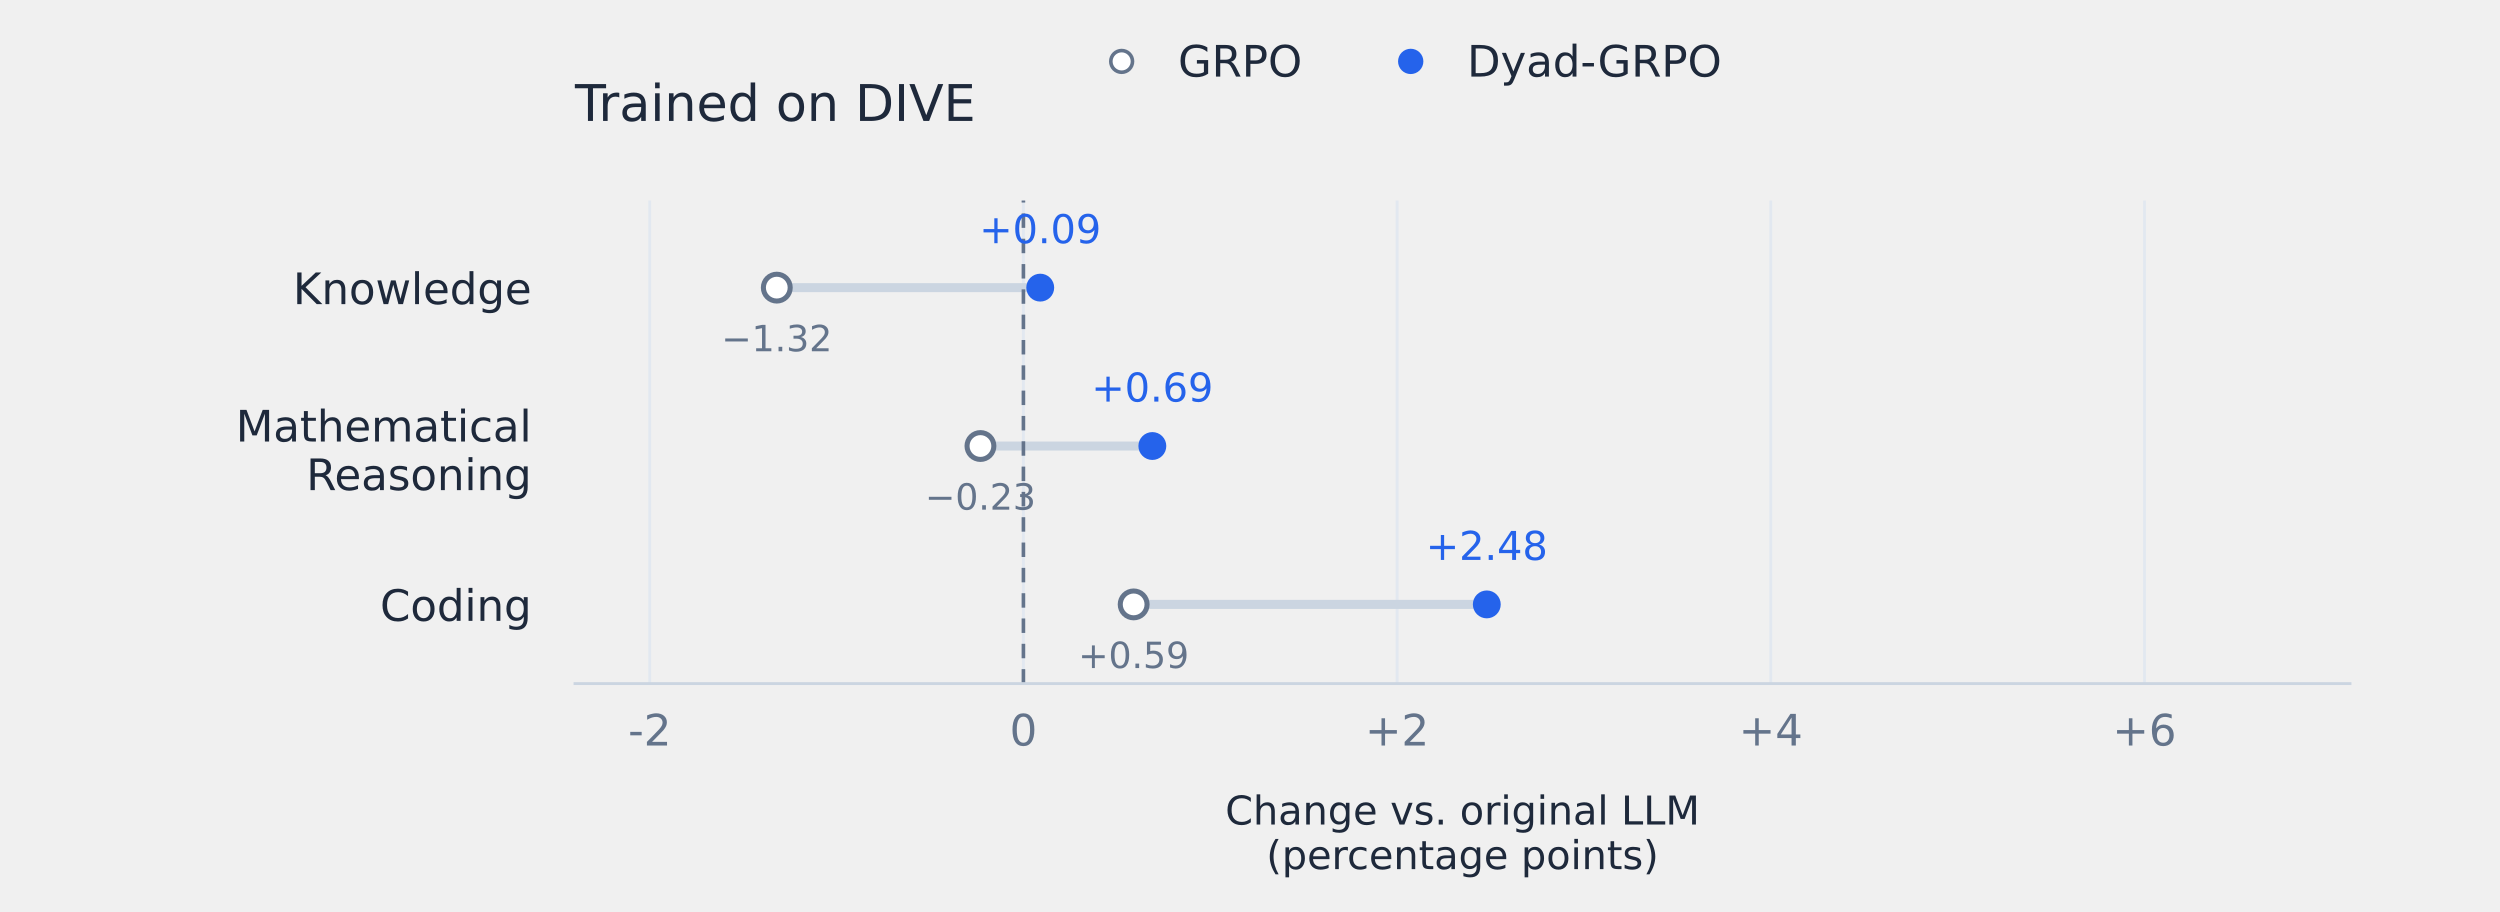
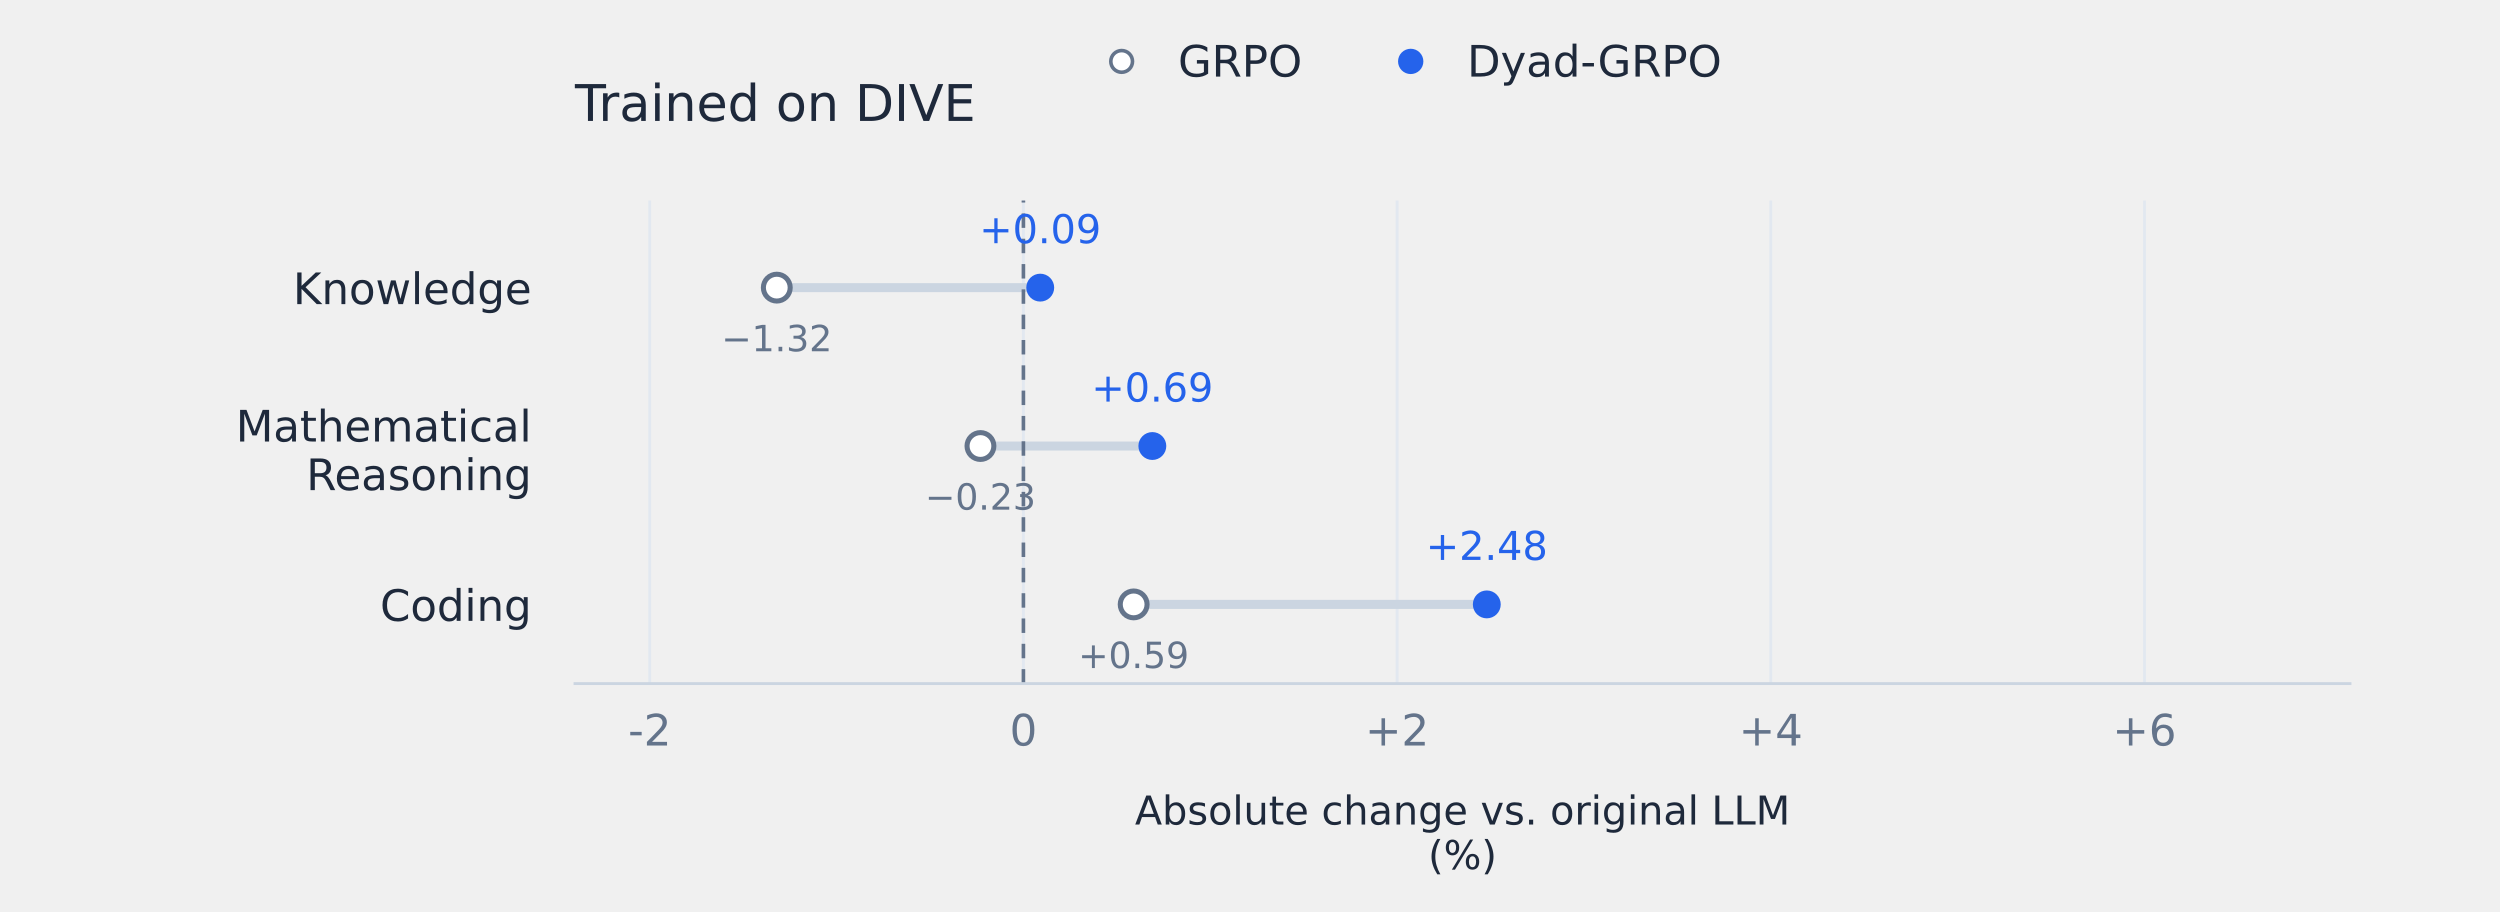
<svg xmlns="http://www.w3.org/2000/svg" xmlns:xlink="http://www.w3.org/1999/xlink" width="691.2pt" height="252pt" viewBox="0 0 691.2 252" version="1.1">
  <defs>
    <style type="text/css">*{stroke-linejoin: round; stroke-linecap: butt}</style>
  </defs>
  <g id="figure_1">
    <g id="patch_1">
      <path d="M 0 252 L 691.2 252 L 691.2 0 L 0 0 L 0 252 z " style="fill: none; opacity: 0" />
    </g>
    <g id="axes_1">
      <g id="patch_2">
        <path d="M 158.976 189 L 649.728 189 L 649.728 55.44 L 158.976 55.44 L 158.976 189 z " style="fill: none" />
      </g>
      <g id="matplotlib.axis_1">
        <g id="xtick_1">
          <g id="line2d_1">
            <path d="M 179.639 189 L 179.639 55.44 " clip-path="url(#pfd78120d51)" style="fill: none; stroke: #e2e8f0; stroke-width: 0.8; stroke-linecap: square" />
          </g>
          <g id="line2d_2" />
          <g id="text_1">
            <text style="font-size: 12px; font-family: 'DejaVu Sans', 'Arial', 'Bitstream Vera Sans', 'Computer Modern Sans Serif', 'Lucida Grande', 'Verdana', 'Geneva', 'Lucid', 'Helvetica', 'Avant Garde', sans-serif; text-anchor: middle; fill: #64748b" x="179.639" y="206.118" transform="rotate(-0 179.6392 206.1181)">-2</text>
          </g>
        </g>
        <g id="xtick_2">
          <g id="line2d_3">
            <path d="M 282.955 189 L 282.955 55.44 " clip-path="url(#pfd78120d51)" style="fill: none; stroke: #e2e8f0; stroke-width: 0.8; stroke-linecap: square" />
          </g>
          <g id="line2d_4" />
          <g id="text_2">
            <text style="font-size: 12px; font-family: 'DejaVu Sans', 'Arial', 'Bitstream Vera Sans', 'Computer Modern Sans Serif', 'Lucida Grande', 'Verdana', 'Geneva', 'Lucid', 'Helvetica', 'Avant Garde', sans-serif; text-anchor: middle; fill: #64748b" x="282.955" y="206.118" transform="rotate(-0 282.9555 206.1181)">0</text>
          </g>
        </g>
        <g id="xtick_3">
          <g id="line2d_5">
            <path d="M 386.272 189 L 386.272 55.44 " clip-path="url(#pfd78120d51)" style="fill: none; stroke: #e2e8f0; stroke-width: 0.8; stroke-linecap: square" />
          </g>
          <g id="line2d_6" />
          <g id="text_3">
            <text style="font-size: 12px; font-family: 'DejaVu Sans', 'Arial', 'Bitstream Vera Sans', 'Computer Modern Sans Serif', 'Lucida Grande', 'Verdana', 'Geneva', 'Lucid', 'Helvetica', 'Avant Garde', sans-serif; text-anchor: middle; fill: #64748b" x="386.272" y="206.118" transform="rotate(-0 386.2717 206.1181)">+2</text>
          </g>
        </g>
        <g id="xtick_4">
          <g id="line2d_7">
            <path d="M 489.588 189 L 489.588 55.44 " clip-path="url(#pfd78120d51)" style="fill: none; stroke: #e2e8f0; stroke-width: 0.8; stroke-linecap: square" />
          </g>
          <g id="line2d_8" />
          <g id="text_4">
            <text style="font-size: 12px; font-family: 'DejaVu Sans', 'Arial', 'Bitstream Vera Sans', 'Computer Modern Sans Serif', 'Lucida Grande', 'Verdana', 'Geneva', 'Lucid', 'Helvetica', 'Avant Garde', sans-serif; text-anchor: middle; fill: #64748b" x="489.588" y="206.118" transform="rotate(-0 489.5879 206.1181)">+4</text>
          </g>
        </g>
        <g id="xtick_5">
          <g id="line2d_9">
            <path d="M 592.904 189 L 592.904 55.44 " clip-path="url(#pfd78120d51)" style="fill: none; stroke: #e2e8f0; stroke-width: 0.8; stroke-linecap: square" />
          </g>
          <g id="line2d_10" />
          <g id="text_5">
            <text style="font-size: 12px; font-family: 'DejaVu Sans', 'Arial', 'Bitstream Vera Sans', 'Computer Modern Sans Serif', 'Lucida Grande', 'Verdana', 'Geneva', 'Lucid', 'Helvetica', 'Avant Garde', sans-serif; text-anchor: middle; fill: #64748b" x="592.904" y="206.118" transform="rotate(-0 592.9041 206.1181)">+6</text>
          </g>
        </g>
        <g id="text_6">
-           <text style="font-size: 11px; font-family: 'DejaVu Sans', 'Arial', 'Bitstream Vera Sans', 'Computer Modern Sans Serif', 'Lucida Grande', 'Verdana', 'Geneva', 'Lucid', 'Helvetica', 'Avant Garde', sans-serif; fill: #1e293b" transform="translate(338.749 227.972)">Change vs. original LLM</text>
-           <text style="font-size: 11px; font-family: 'DejaVu Sans', 'Arial', 'Bitstream Vera Sans', 'Computer Modern Sans Serif', 'Lucida Grande', 'Verdana', 'Geneva', 'Lucid', 'Helvetica', 'Avant Garde', sans-serif; fill: #1e293b" transform="translate(350.1108 240.2896)">(percentage points)</text>
+           <text style="font-size: 11px; font-family: 'DejaVu Sans', 'Arial', 'Bitstream Vera Sans', 'Computer Modern Sans Serif', 'Lucida Grande', 'Verdana', 'Geneva', 'Lucid', 'Helvetica', 'Avant Garde', sans-serif; fill: #1e293b" transform="translate(313.779 227.972)">Absolute change vs. original LLM</text>
+           <text style="font-size: 11px; font-family: 'DejaVu Sans', 'Arial', 'Bitstream Vera Sans', 'Computer Modern Sans Serif', 'Lucida Grande', 'Verdana', 'Geneva', 'Lucid', 'Helvetica', 'Avant Garde', sans-serif; fill: #1e293b" transform="translate(394.8344 240.2896)">(%)</text>
        </g>
      </g>
      <g id="matplotlib.axis_2">
        <g id="ytick_1">
          <g id="line2d_11" />
          <g id="text_7">
            <text style="font-size: 12px; font-family: 'DejaVu Sans', 'Arial', 'Bitstream Vera Sans', 'Computer Modern Sans Serif', 'Lucida Grande', 'Verdana', 'Geneva', 'Lucid', 'Helvetica', 'Avant Garde', sans-serif; text-anchor: end; fill: #1e293b" x="146.976" y="84.084" transform="rotate(-0 146.976 84.08365)">Knowledge</text>
          </g>
        </g>
        <g id="ytick_2">
          <g id="line2d_12" />
          <g id="text_8">
            <text style="font-size: 12px; font-family: 'DejaVu Sans', 'Arial', 'Bitstream Vera Sans', 'Computer Modern Sans Serif', 'Lucida Grande', 'Verdana', 'Geneva', 'Lucid', 'Helvetica', 'Avant Garde', sans-serif; fill: #1e293b" transform="translate(65.20913 122.0669)">Mathematical</text>
            <text style="font-size: 12px; font-family: 'DejaVu Sans', 'Arial', 'Bitstream Vera Sans', 'Computer Modern Sans Serif', 'Lucida Grande', 'Verdana', 'Geneva', 'Lucid', 'Helvetica', 'Avant Garde', sans-serif; fill: #1e293b" transform="translate(84.68475 135.5043)">Reasoning</text>
          </g>
        </g>
        <g id="ytick_3">
          <g id="line2d_13" />
          <g id="text_9">
            <text style="font-size: 12px; font-family: 'DejaVu Sans', 'Arial', 'Bitstream Vera Sans', 'Computer Modern Sans Serif', 'Lucida Grande', 'Verdana', 'Geneva', 'Lucid', 'Helvetica', 'Avant Garde', sans-serif; text-anchor: end; fill: #1e293b" x="146.976" y="171.664" transform="rotate(-0 146.976 171.664)">Coding</text>
          </g>
        </g>
      </g>
      <g id="line2d_14">
        <path d="M 214.767 79.525 L 287.605 79.525 " clip-path="url(#pfd78120d51)" style="fill: none; stroke: #cbd5e1; stroke-width: 2.5; stroke-linecap: square" />
      </g>
      <g id="line2d_15">
        <path d="M 271.074 123.315 L 318.6 123.315 " clip-path="url(#pfd78120d51)" style="fill: none; stroke: #cbd5e1; stroke-width: 2.5; stroke-linecap: square" />
      </g>
      <g id="line2d_16">
        <path d="M 313.434 167.105 L 411.068 167.105 " clip-path="url(#pfd78120d51)" style="fill: none; stroke: #cbd5e1; stroke-width: 2.5; stroke-linecap: square" />
      </g>
      <g id="line2d_17">
        <path d="M 282.955 189 L 282.955 55.44 " clip-path="url(#pfd78120d51)" style="fill: none; stroke-dasharray: 4,3; stroke-dashoffset: 0; stroke: #64748b" />
      </g>
      <g id="patch_3">
        <path d="M 158.976 189 L 649.728 189 " style="fill: none; stroke: #cbd5e1; stroke-width: 0.8; stroke-linejoin: miter; stroke-linecap: square" />
      </g>
      <g id="text_10">
        <text style="font-size: 11px; font-family: 'DejaVu Sans', 'Arial', 'Bitstream Vera Sans', 'Computer Modern Sans Serif', 'Lucida Grande', 'Verdana', 'Geneva', 'Lucid', 'Helvetica', 'Avant Garde', sans-serif; text-anchor: middle; fill: #2563eb" x="287.605" y="67.237" transform="rotate(-0 287.6047 67.23693)">+0.09</text>
      </g>
      <g id="text_11">
        <text style="font-size: 10px; font-family: 'DejaVu Sans', 'Arial', 'Bitstream Vera Sans', 'Computer Modern Sans Serif', 'Lucida Grande', 'Verdana', 'Geneva', 'Lucid', 'Helvetica', 'Avant Garde', sans-serif; text-anchor: middle; fill: #64748b" x="214.767" y="97.123" transform="rotate(-0 214.7668 97.12303)">−1.32</text>
      </g>
      <g id="text_12">
        <text style="font-size: 11px; font-family: 'DejaVu Sans', 'Arial', 'Bitstream Vera Sans', 'Computer Modern Sans Serif', 'Lucida Grande', 'Verdana', 'Geneva', 'Lucid', 'Helvetica', 'Avant Garde', sans-serif; text-anchor: middle; fill: #2563eb" x="318.6" y="111.027" transform="rotate(-0 318.5995 111.0271)">+0.69</text>
      </g>
      <g id="text_13">
        <text style="font-size: 10px; font-family: 'DejaVu Sans', 'Arial', 'Bitstream Vera Sans', 'Computer Modern Sans Serif', 'Lucida Grande', 'Verdana', 'Geneva', 'Lucid', 'Helvetica', 'Avant Garde', sans-serif; text-anchor: middle; fill: #64748b" x="271.074" y="140.913" transform="rotate(-0 271.0741 140.9132)">−0.23</text>
      </g>
      <g id="text_14">
        <text style="font-size: 11px; font-family: 'DejaVu Sans', 'Arial', 'Bitstream Vera Sans', 'Computer Modern Sans Serif', 'Lucida Grande', 'Verdana', 'Geneva', 'Lucid', 'Helvetica', 'Avant Garde', sans-serif; text-anchor: middle; fill: #2563eb" x="411.068" y="154.817" transform="rotate(-0 411.0676 154.8173)">+2.48</text>
      </g>
      <g id="text_15">
        <text style="font-size: 10px; font-family: 'DejaVu Sans', 'Arial', 'Bitstream Vera Sans', 'Computer Modern Sans Serif', 'Lucida Grande', 'Verdana', 'Geneva', 'Lucid', 'Helvetica', 'Avant Garde', sans-serif; text-anchor: middle; fill: #64748b" x="313.434" y="184.703" transform="rotate(-0 313.4337 184.7034)">+0.59</text>
      </g>
      <g id="text_16">
        <text style="font-size: 14px; font-family: 'DejaVu Sans', 'Arial', 'Bitstream Vera Sans', 'Computer Modern Sans Serif', 'Lucida Grande', 'Verdana', 'Geneva', 'Lucid', 'Helvetica', 'Avant Garde', sans-serif; text-anchor: start; fill: #1e293b" x="158.976" y="33.44" transform="rotate(-0 158.976 33.44)">Trained on DIVE</text>
      </g>
      <g id="PathCollection_1">
        <defs>
          <path id="m1ee2580a91" d="M 0 3.708 C 0.983 3.708 1.927 3.317 2.622 2.622 C 3.317 1.927 3.708 0.983 3.708 0 C 3.708 -0.983 3.317 -1.927 2.622 -2.622 C 1.927 -3.317 0.983 -3.708 0 -3.708 C -0.983 -3.708 -1.927 -3.317 -2.622 -2.622 C -3.317 -1.927 -3.708 -0.983 -3.708 0 C -3.708 0.983 -3.317 1.927 -2.622 2.622 C -1.927 3.317 -0.983 3.708 0 3.708 z " style="stroke: #64748b; stroke-width: 1.4" />
        </defs>
        <g clip-path="url(#pfd78120d51)">
          <use xlink:href="#m1ee2580a91" x="214.767" y="79.525" style="fill: #ffffff; stroke: #64748b; stroke-width: 1.4" />
        </g>
      </g>
      <g id="PathCollection_2">
        <g clip-path="url(#pfd78120d51)">
          <use xlink:href="#m1ee2580a91" x="271.074" y="123.315" style="fill: #ffffff; stroke: #64748b; stroke-width: 1.4" />
        </g>
      </g>
      <g id="PathCollection_3">
        <g clip-path="url(#pfd78120d51)">
          <use xlink:href="#m1ee2580a91" x="313.434" y="167.105" style="fill: #ffffff; stroke: #64748b; stroke-width: 1.4" />
        </g>
      </g>
      <g id="PathCollection_4">
        <defs>
          <path id="m82ac491aea" d="M 0 3.354 C 0.89 3.354 1.743 3.001 2.372 2.372 C 3.001 1.743 3.354 0.89 3.354 0 C 3.354 -0.89 3.001 -1.743 2.372 -2.372 C 1.743 -3.001 0.89 -3.354 0 -3.354 C -0.89 -3.354 -1.743 -3.001 -2.372 -2.372 C -3.001 -1.743 -3.354 -0.89 -3.354 0 C -3.354 0.89 -3.001 1.743 -2.372 2.372 C -1.743 3.001 -0.89 3.354 0 3.354 z " style="stroke: #2563eb" />
        </defs>
        <g clip-path="url(#pfd78120d51)">
          <use xlink:href="#m82ac491aea" x="287.605" y="79.525" style="fill: #2563eb; stroke: #2563eb" />
        </g>
      </g>
      <g id="PathCollection_5">
        <g clip-path="url(#pfd78120d51)">
          <use xlink:href="#m82ac491aea" x="318.6" y="123.315" style="fill: #2563eb; stroke: #2563eb" />
        </g>
      </g>
      <g id="PathCollection_6">
        <g clip-path="url(#pfd78120d51)">
          <use xlink:href="#m82ac491aea" x="411.068" y="167.105" style="fill: #2563eb; stroke: #2563eb" />
        </g>
      </g>
    </g>
    <g id="legend_1">
      <g id="line2d_18">
        <defs>
          <path id="m5e4ce23e4f" d="M 0 3 C 0.796 3 1.559 2.684 2.121 2.121 C 2.684 1.559 3 0.796 3 0 C 3 -0.796 2.684 -1.559 2.121 -2.121 C 1.559 -2.684 0.796 -3 0 -3 C -0.796 -3 -1.559 -2.684 -2.121 -2.121 C -2.684 -1.559 -3 -0.796 -3 0 C -3 0.796 -2.684 1.559 -2.121 2.121 C -1.559 2.684 -0.796 3 0 3 z " style="stroke: #64748b" />
        </defs>
        <g>
          <use xlink:href="#m5e4ce23e4f" x="310.115" y="16.978" style="fill: #ffffff; stroke: #64748b" />
        </g>
      </g>
      <g id="text_17">
        <text style="font-size: 12px; font-family: 'DejaVu Sans', 'Arial', 'Bitstream Vera Sans', 'Computer Modern Sans Serif', 'Lucida Grande', 'Verdana', 'Geneva', 'Lucid', 'Helvetica', 'Avant Garde', sans-serif; text-anchor: start; fill: #1e293b" x="325.714" y="21.178" transform="rotate(-0 325.7145 21.17813)">GRPO</text>
      </g>
      <g id="line2d_19">
        <defs>
          <path id="m1ca7c4b64c" d="M 0 3 C 0.796 3 1.559 2.684 2.121 2.121 C 2.684 1.559 3 0.796 3 0 C 3 -0.796 2.684 -1.559 2.121 -2.121 C 1.559 -2.684 0.796 -3 0 -3 C -0.796 -3 -1.559 -2.684 -2.121 -2.121 C -2.684 -1.559 -3 -0.796 -3 0 C -3 0.796 -2.684 1.559 -2.121 2.121 C -1.559 2.684 -0.796 3 0 3 z " style="stroke: #2563eb" />
        </defs>
        <g>
          <use xlink:href="#m1ca7c4b64c" x="390.033" y="16.978" style="fill: #2563eb; stroke: #2563eb" />
        </g>
      </g>
      <g id="text_18">
        <text style="font-size: 12px; font-family: 'DejaVu Sans', 'Arial', 'Bitstream Vera Sans', 'Computer Modern Sans Serif', 'Lucida Grande', 'Verdana', 'Geneva', 'Lucid', 'Helvetica', 'Avant Garde', sans-serif; text-anchor: start; fill: #1e293b" x="405.633" y="21.178" transform="rotate(-0 405.6326 21.17813)">Dyad-GRPO</text>
      </g>
    </g>
  </g>
  <defs>
    <clipPath id="pfd78120d51">
      <rect x="158.976" y="55.44" width="490.752" height="133.56" />
    </clipPath>
  </defs>
</svg>
